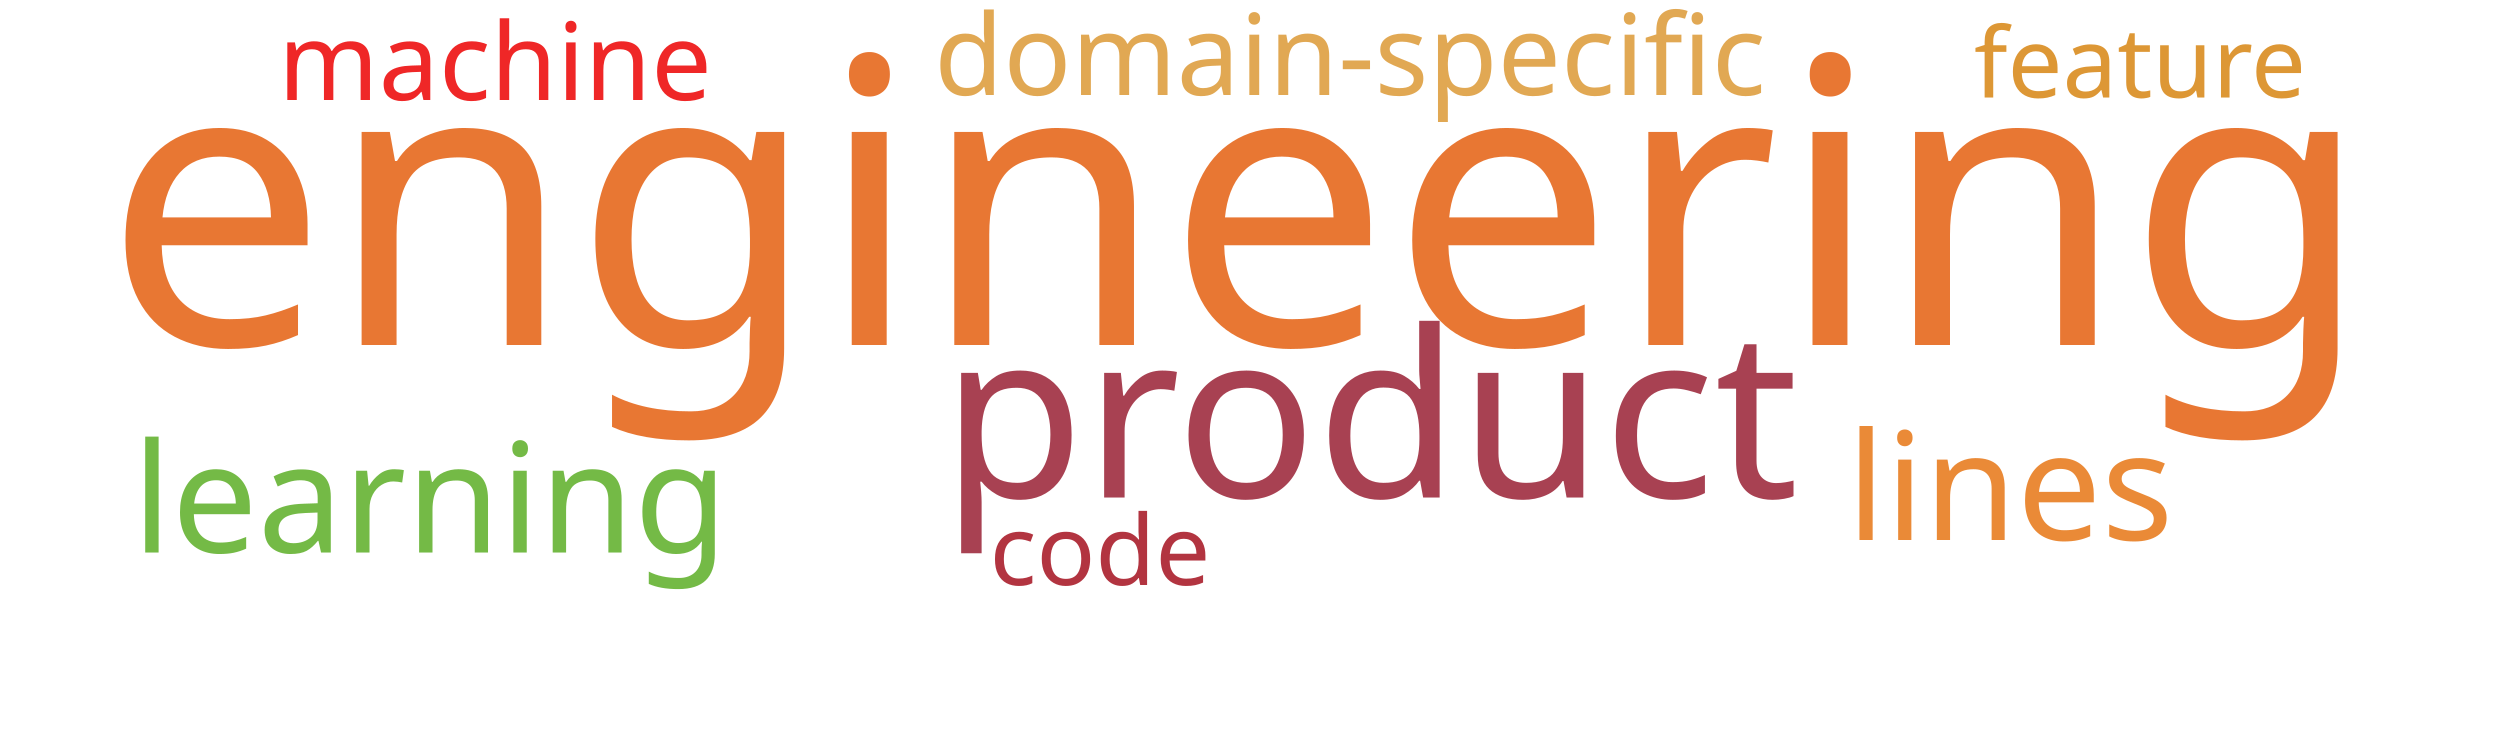
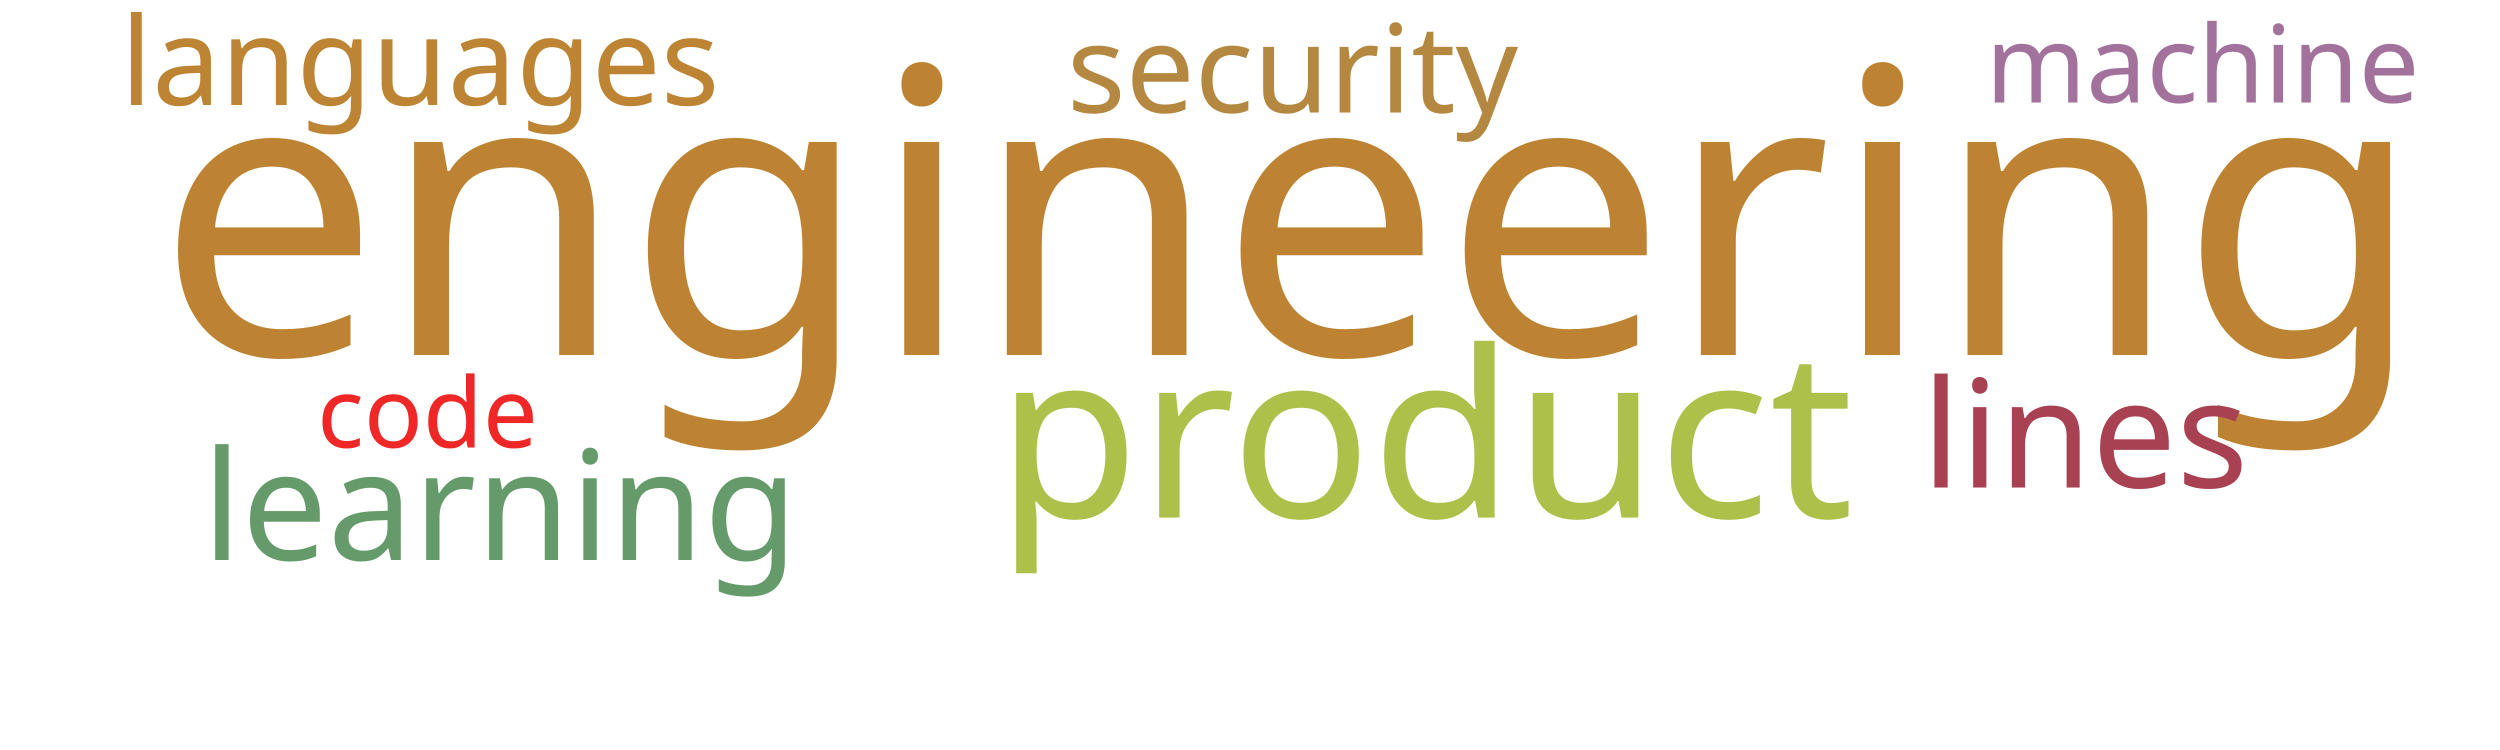
<svg xmlns="http://www.w3.org/2000/svg" width="1000" height="300">
  <g transform="translate(500, 150)">
-     <text text-anchor="middle" style="font-family: Impact; font-size: 159px; fill: #e87733" transform="translate(-5,-12)rotate(0)">engineering</text>
-     <text text-anchor="middle" style="font-family: Impact; font-size: 93px; fill: #a84152" transform="translate(48,49)rotate(0)">product</text>
-     <text text-anchor="middle" style="font-family: Impact; font-size: 61px; fill: #74ba46" transform="translate(-328,71)rotate(0)">learning</text>
-     <text text-anchor="middle" style="font-family: Impact; font-size: 60px; fill: #ea8a37" transform="translate(304,66)rotate(0)">lines</text>
-     <text text-anchor="middle" style="font-family: Impact; font-size: 45px; fill: #e1a853" transform="translate(40,-112)rotate(0)">domain-specific</text>
-     <text text-anchor="middle" style="font-family: Impact; font-size: 43px; fill: #ef2727" transform="translate(-302,-110)rotate(0)">machine</text>
-     <text text-anchor="middle" style="font-family: Impact; font-size: 39px; fill: #dd9735" transform="translate(356,-111)rotate(0)">feature</text>
-     <text text-anchor="middle" style="font-family: Impact; font-size: 39px; fill: #b23440" transform="translate(-60,84)rotate(0)">code</text>
+     <text text-anchor="middle" style="font-family: Impact; font-size: 159px; fill: #bd8332" transform="translate(16,-8)rotate(0)">engineering</text>
+     <text text-anchor="middle" style="font-family: Impact; font-size: 93px; fill: #adc14a" transform="translate(70,57)rotate(0)">product</text>
+     <text text-anchor="middle" style="font-family: Impact; font-size: 61px; fill: #659b6b" transform="translate(-300,74)rotate(0)">learning</text>
+     <text text-anchor="middle" style="font-family: Impact; font-size: 60px; fill: #a84152" transform="translate(334,45)rotate(0)">lines</text>
+     <text text-anchor="middle" style="font-family: Impact; font-size: 49px; fill: #bc8433" transform="translate(-332,-108)rotate(0)">languages</text>
+     <text text-anchor="middle" style="font-family: Impact; font-size: 49px; fill: #b58842" transform="translate(17,-105)rotate(0)">security</text>
+     <text text-anchor="middle" style="font-family: Impact; font-size: 43px; fill: #a2729c" transform="translate(381,-109)rotate(0)">machine</text>
+     <text text-anchor="middle" style="font-family: Impact; font-size: 39px; fill: #ef2727" transform="translate(-329,29)rotate(0)">code</text>
  </g>
</svg>
